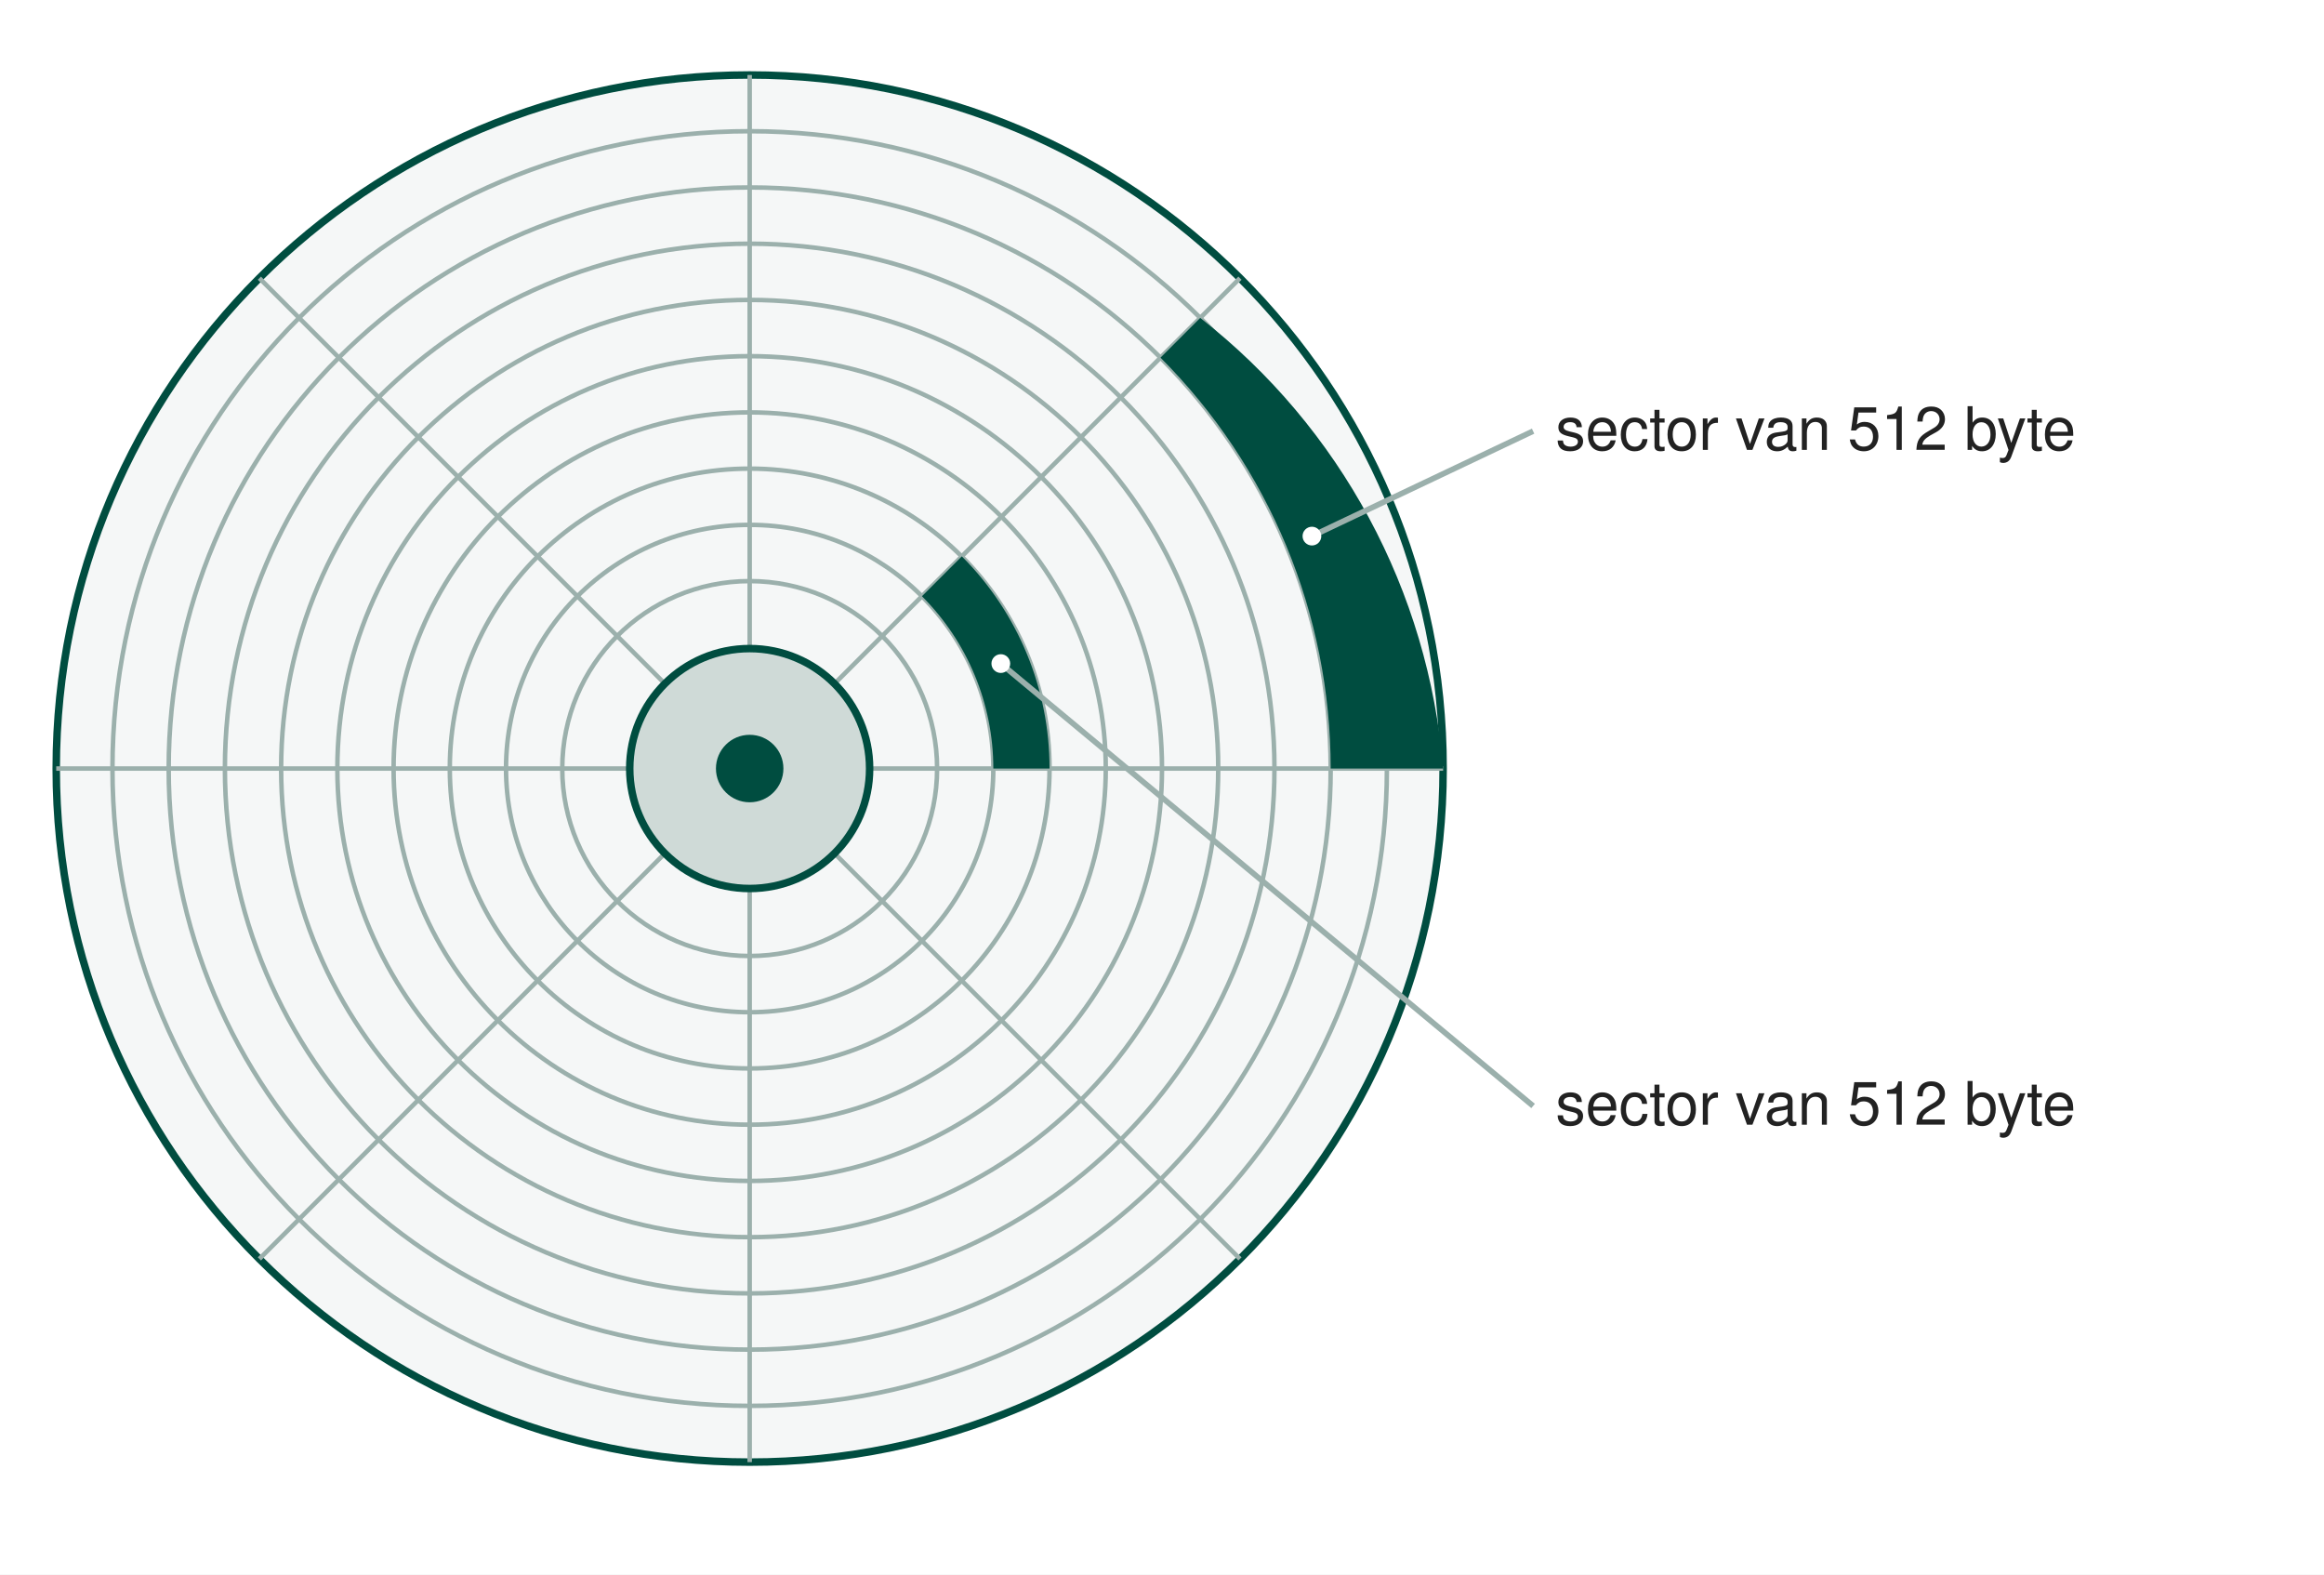
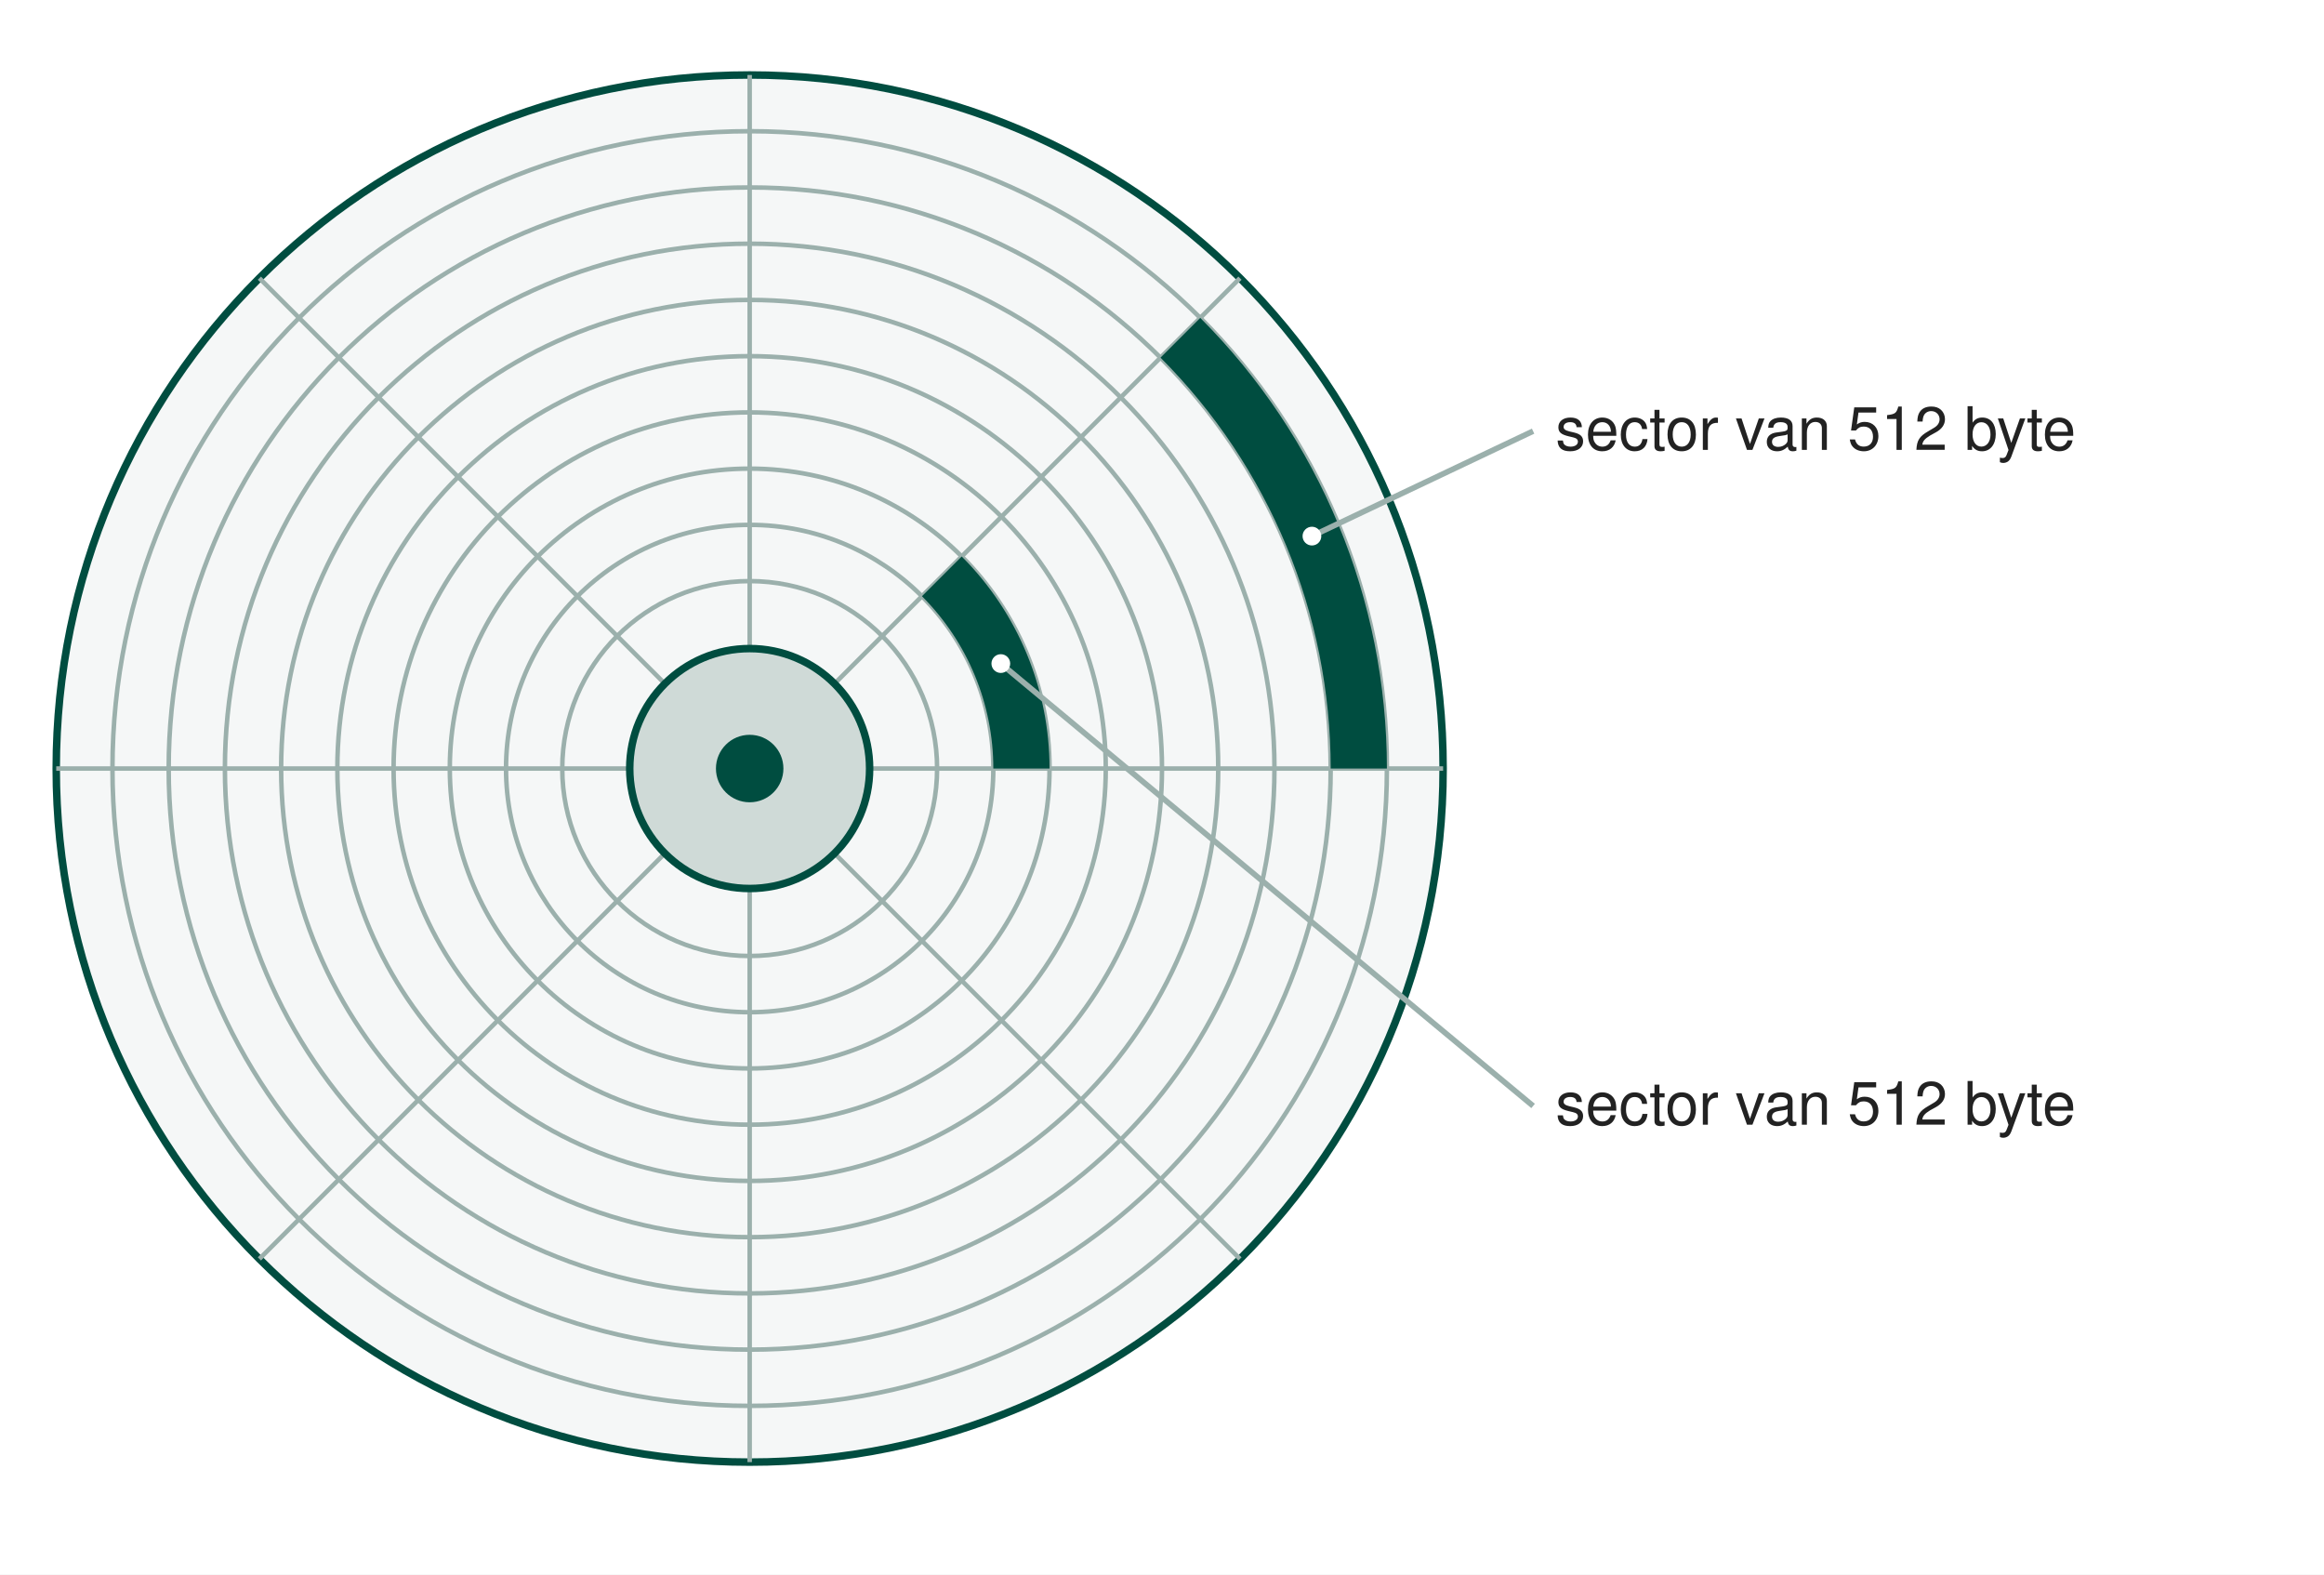
<svg xmlns="http://www.w3.org/2000/svg" viewBox="0 0 620 420" width="620" height="420" role="img">
  <style>
    text { font-family: "Segoe UI", Helvetica, Arial, sans-serif; fill: #222222; }
    .lab { font-size: 16px; }
    .draad { stroke: #9bb0ac; stroke-width: 1.5; fill: none; }
    .track { stroke: #9bb0ac; stroke-width: 1.2; fill: none; }
  </style>
  <rect x="0" y="0" width="620" height="420" fill="#ffffff" />
-   <circle cx="200" cy="205" r="185" fill="#f5f7f7" stroke="#004d40" stroke-width="2" />
-   <circle class="track" cx="200" cy="205" r="50" />
-   <circle class="track" cx="200" cy="205" r="65" />
-   <circle class="track" cx="200" cy="205" r="80" />
-   <circle class="track" cx="200" cy="205" r="95" />
-   <circle class="track" cx="200" cy="205" r="110" />
-   <circle class="track" cx="200" cy="205" r="125" />
-   <circle class="track" cx="200" cy="205" r="140" />
-   <circle class="track" cx="200" cy="205" r="155" />
-   <circle class="track" cx="200" cy="205" r="170" />
+   <path fill="#f5f7f7" stroke="#004d40" stroke-width="2" d="M 385,205 C 385,307.173 302.173,390 200,390 C 97.827,390 15,307.173 15,205 C 15,102.827 97.827,20 200,20 C 302.173,20 385,102.827 385,205 Z" />
+   <path class="track" d="M 250,205 C 250,232.614 227.614,255 200,255 C 172.386,255 150,232.614 150,205 C 150,177.386 172.386,155 200,155 C 227.614,155 250,177.386 250,205 Z" />
+   <path class="track" d="M 265,205 C 265,240.899 235.899,270 200,270 C 164.101,270 135,240.899 135,205 C 135,169.101 164.101,140 200,140 C 235.899,140 265,169.101 265,205 Z" />
+   <path class="track" d="M 280,205 C 280,249.183 244.183,285 200,285 C 155.817,285 120,249.183 120,205 C 120,160.817 155.817,125 200,125 C 244.183,125 280,160.817 280,205 Z" />
+   <path class="track" d="M 295,205 C 295,257.467 252.467,300 200,300 C 147.533,300 105,257.467 105,205 C 105,152.533 147.533,110 200,110 C 252.467,110 295,152.533 295,205 Z" />
+   <path class="track" d="M 310,205 C 310,265.751 260.751,315 200,315 C 139.249,315 90,265.751 90,205 C 90,144.249 139.249,95 200,95 C 260.751,95 310,144.249 310,205 Z" />
+   <path class="track" d="M 325,205 C 325,274.036 269.036,330 200,330 C 130.964,330 75,274.036 75,205 C 75,135.964 130.964,80 200,80 C 269.036,80 325,135.964 325,205 Z" />
+   <path class="track" d="M 340,205 C 340,282.32 277.32,345 200,345 C 122.68,345 60,282.32 60,205 C 60,127.68 122.68,65 200,65 C 277.32,65 340,127.68 340,205 Z" />
+   <path class="track" d="M 355,205 C 355,290.604 285.604,360 200,360 C 114.396,360 45,290.604 45,205 C 45,119.396 114.396,50 200,50 C 285.604,50 355,119.396 355,205 Z" />
+   <path class="track" d="M 370,205 C 370,298.888 293.888,375 200,375 C 106.112,375 30,298.888 30,205 C 30,111.112 106.112,35 200,35 C 293.888,35 370,111.112 370,205 Z" />
  <path class="track" d="M 232,205 L 385,205 M 168,205 L 15,205 M 200,237 L 200,390 M 200,173 L 200,20" />
  <path class="track" d="M 222.6,182.4 L 330.8,74.2 M 177.4,227.6 L 69.2,335.8 M 222.6,227.6 L 330.8,335.8 M 177.4,182.4 L 69.2,74.2" />
-   <path fill="#004d40" d="M 320.2,84.8 A 170,170 0 0 1 385,205 L 355,205 A 155,155 0 0 0 309.6,95.4 Z" />
-   <path fill="#004d40" d="M 256.6,148.4 A 80,80 0 0 1 280,205 L 265,205 A 65,65 0 0 0 245.96,159.04 Z" />
-   <circle cx="200" cy="205" r="32" fill="#cfdad7" stroke="#004d40" stroke-width="2" />
+   <path fill="#004d40" d="M 320.208,84.792 C 352.089,116.673 370,159.913 370,205 L 355,205 C 355,163.891 338.67,124.467 309.602,95.398 Z" />
+   <path fill="#004d40" d="M 256.568,148.431 C 271.572,163.434 280,183.783 280,205 L 265,205 C 265,187.761 258.152,171.228 245.962,159.038 Z" />
+   <path fill="#cfdad7" stroke="#004d40" stroke-width="2" d="M 232,205 C 232,222.673 217.673,237 200,237 C 182.327,237 168,222.673 168,205 C 168,187.327 182.327,173 200,173 C 217.673,173 232,187.327 232,205 Z" />
  <circle cx="200" cy="205" r="9" fill="#004d40" />
  <path class="draad" d="M 409,115 L 350,143" />
  <circle cx="350" cy="143" r="2.5" fill="#ffffff" />
  <text class="lab" x="415" y="120">sector van 512 byte</text>
  <path class="draad" d="M 409,295 L 267,177" />
  <circle cx="267" cy="177" r="2.5" fill="#ffffff" />
  <text class="lab" x="415" y="300">sector van 512 byte</text>
</svg>
